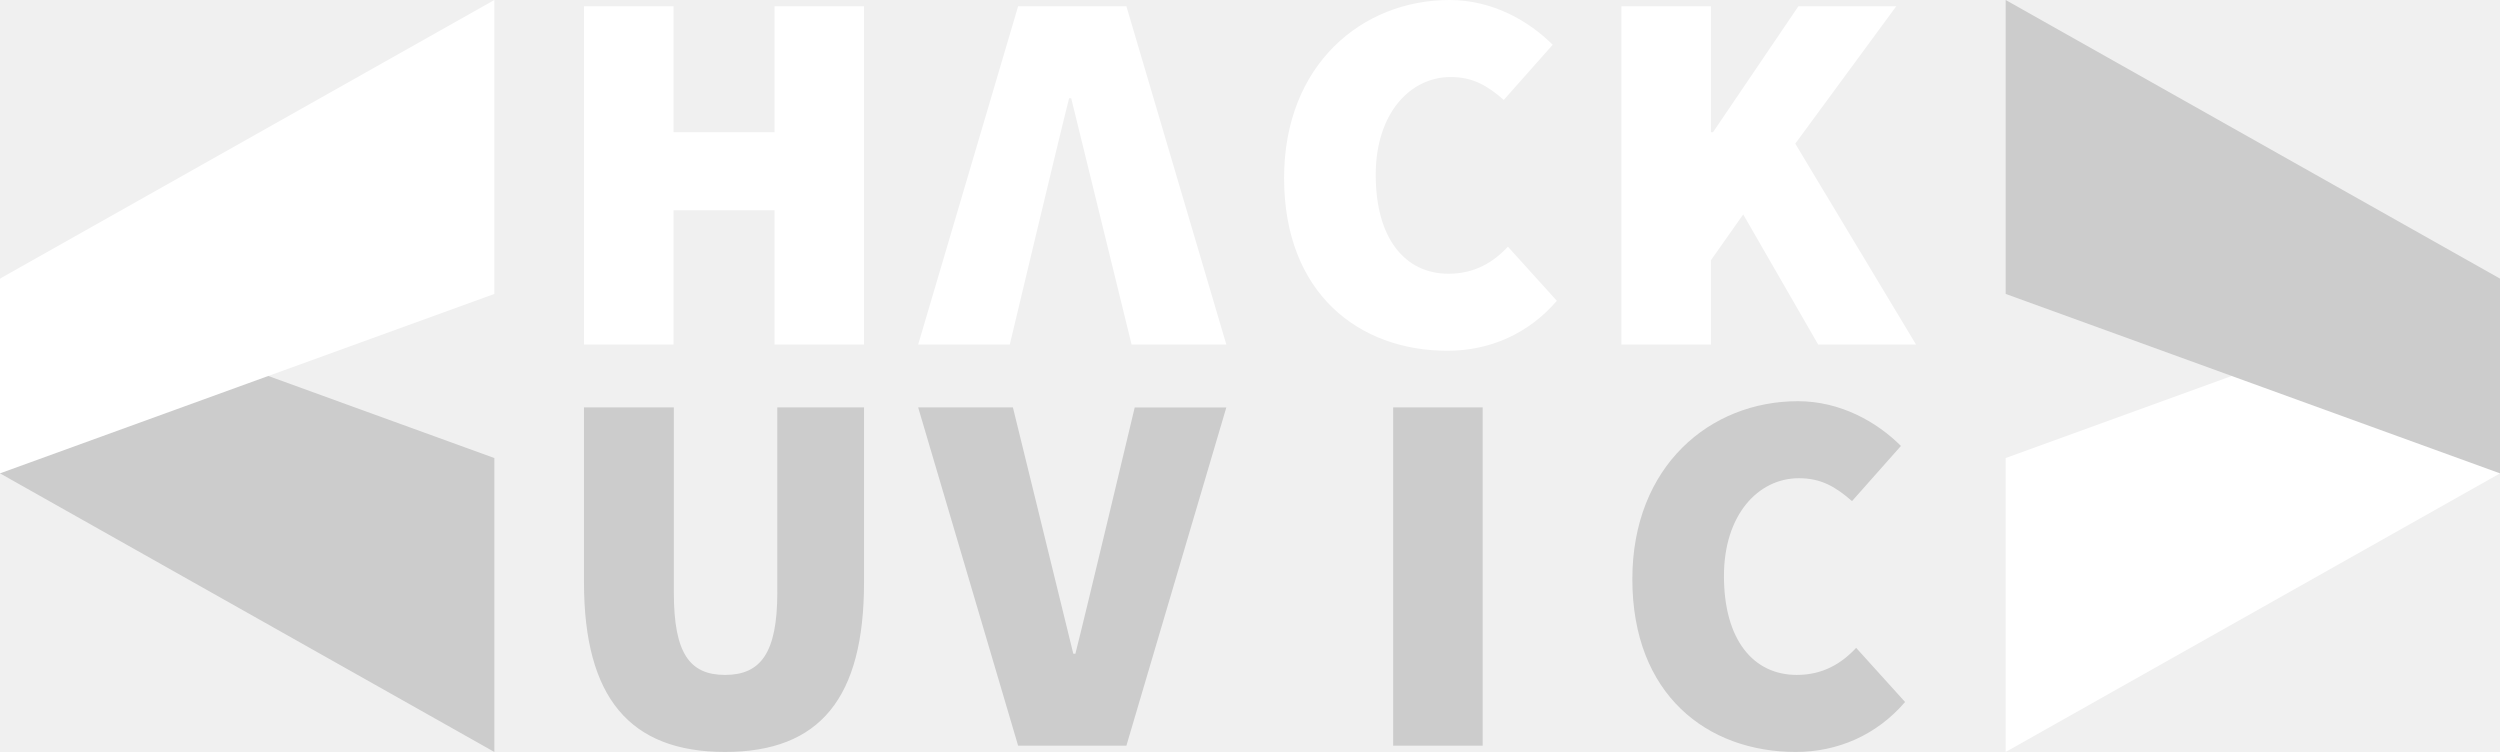
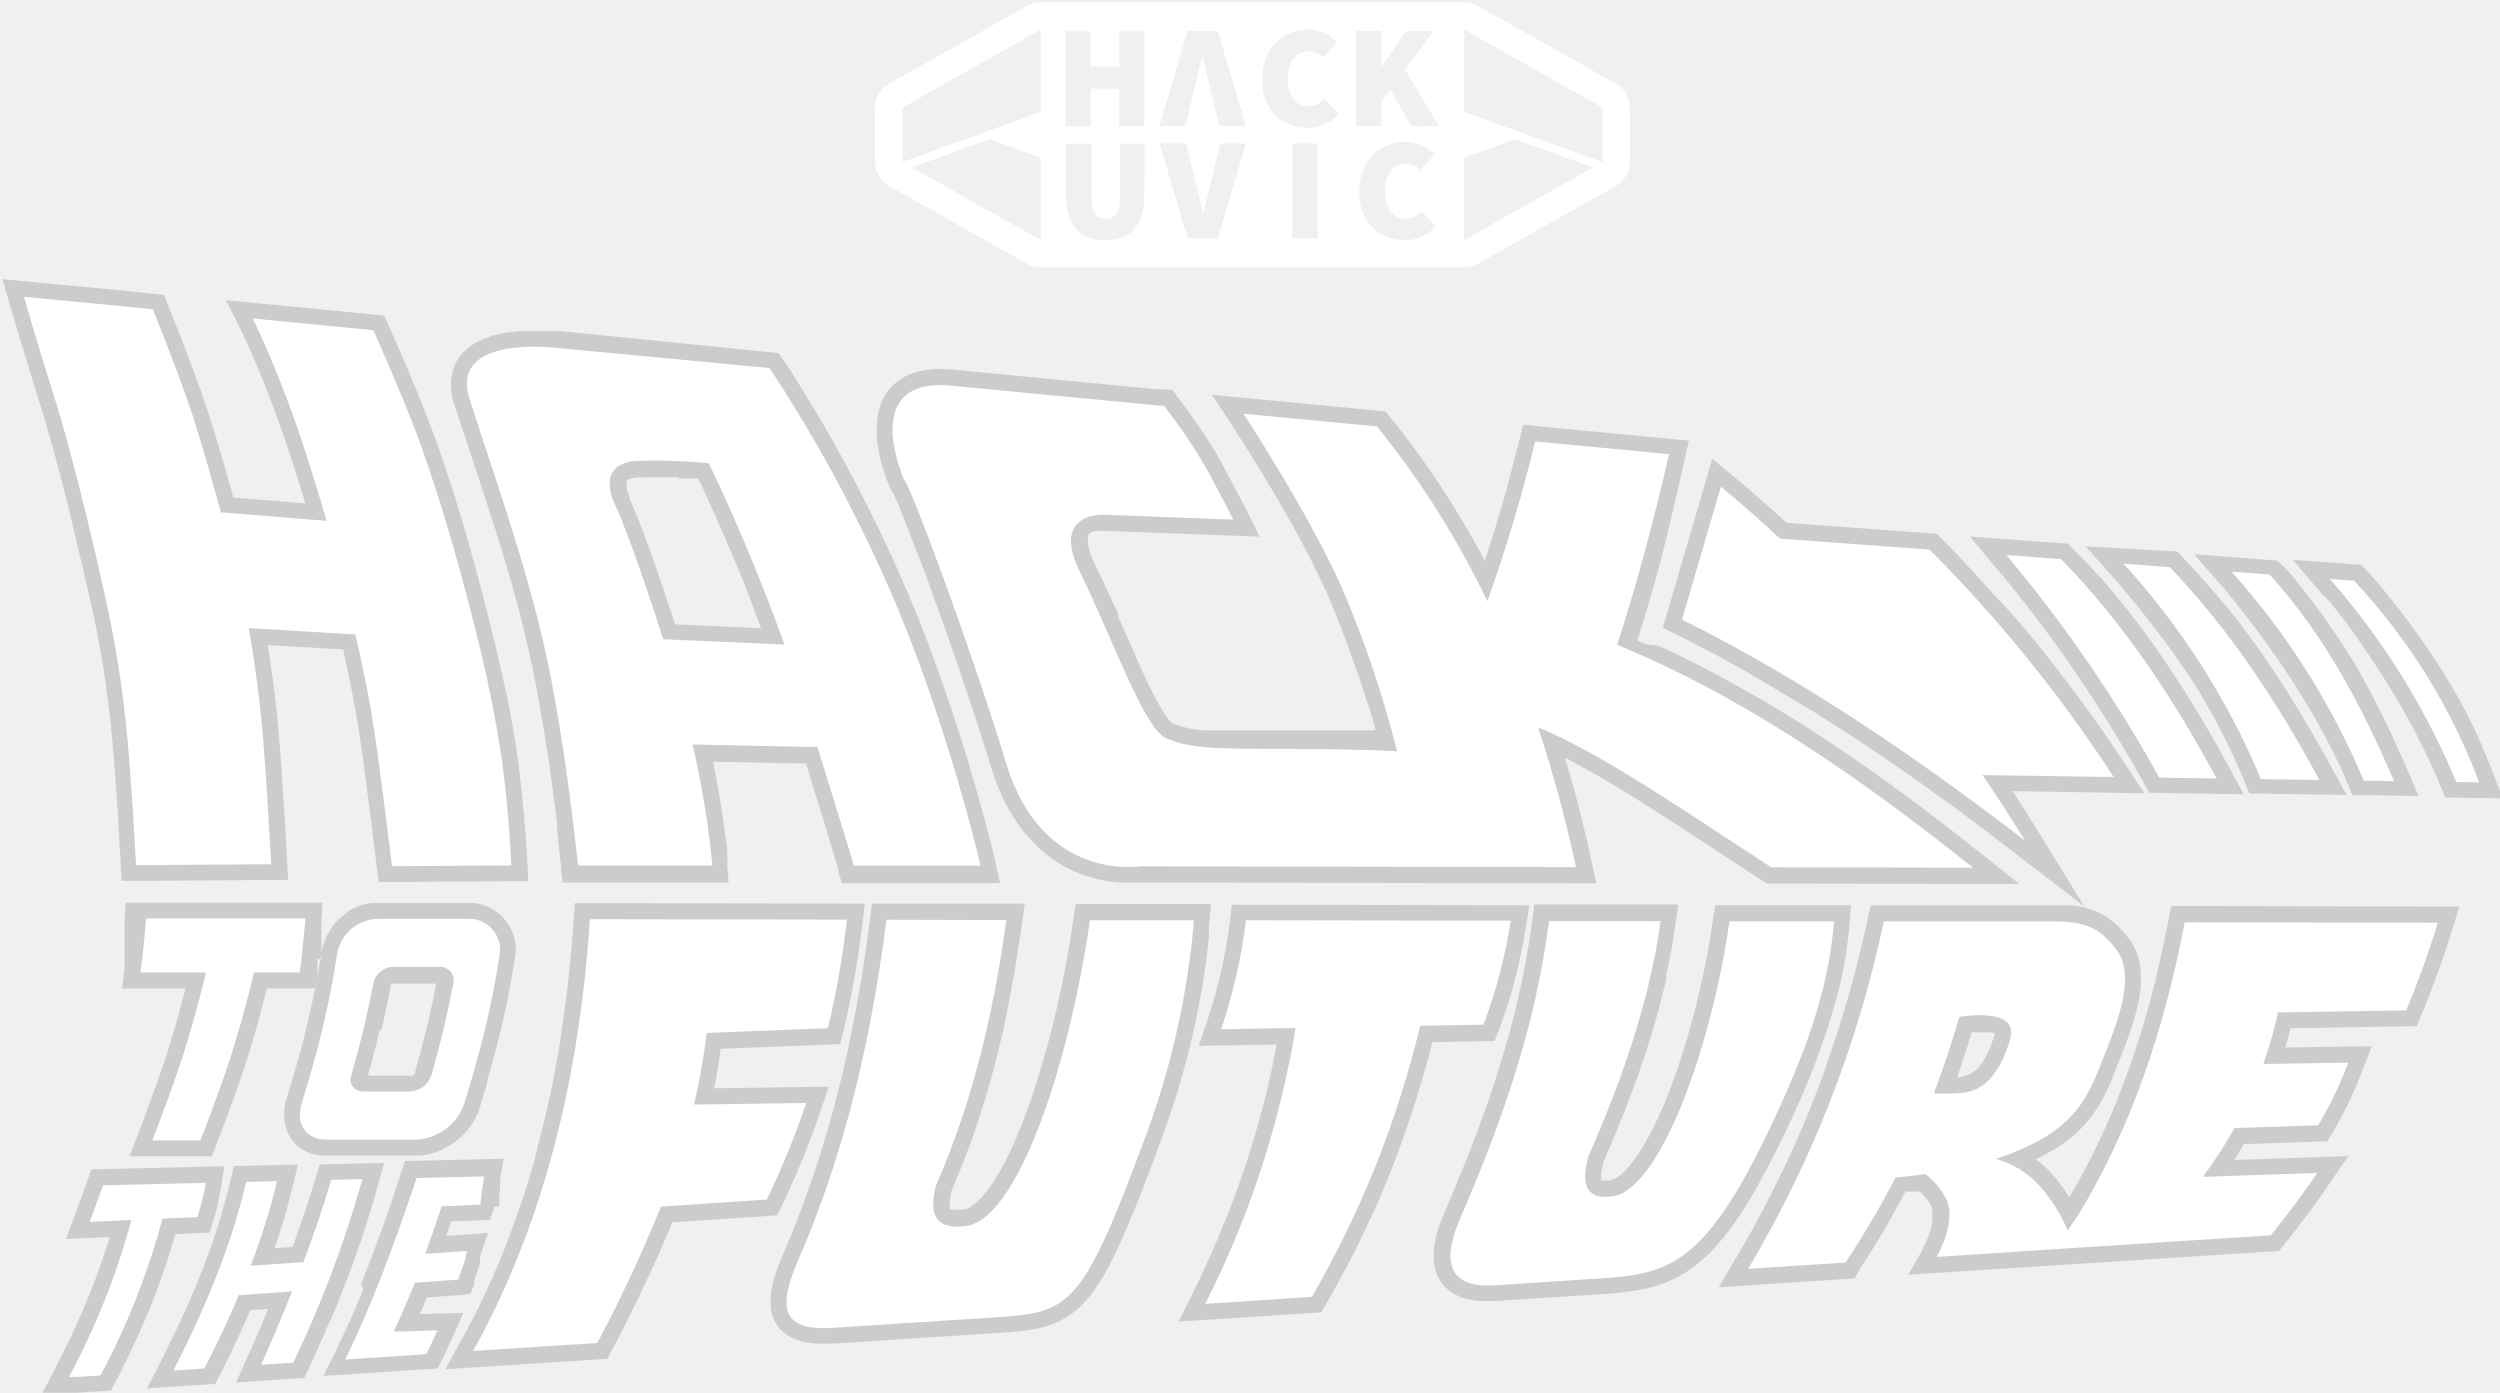
- <svg xmlns="http://www.w3.org/2000/svg" version="1.2" baseProfile="tiny" width="512" height="154" viewBox="0 0 512 154">
-   <path fill="#FFF" d="M119.6 1.28h18.338v25.792h20.682V1.28h18.334v69.278H158.62V43.062h-20.682v27.497H119.6V1.28zM296.884 0c8.742 0 16.205 4.266 21.108 9.169l-10.021 11.295c-3.411-2.982-6.398-4.688-10.871-4.688-8.317 0-15.353 7.46-15.353 20.036 0 13.004 5.97 20.25 14.922 20.25 5.33 0 9.172-2.343 12.153-5.541l10.021 11.085c-5.864 6.821-13.859 10.232-22.388 10.232-18.12 0-33.474-11.724-33.474-35.387C262.983 13.218 278.975 0 296.884 0zM332.065 1.28h18.337v25.792h.425L368.312 1.28h20.04L367.67 29.419l24.731 41.139H372.36l-15.352-26.646-6.606 9.38v17.266h-18.337V1.28zM251.152 70.559h-19.403L219.383 20.12h-.426c-1.918 7.461-12.152 50.439-12.152 50.439h-18.764L208.512 1.28h22.172l20.468 69.279z" />
-   <path fill="#CCC" d="M119.6 83.442h18.403v37.943c0 12.363 3.21 16.838 10.485 16.838 7.28 0 10.703-4.475 10.703-16.838V83.442h17.762v35.815c0 23.656-8.986 34.742-28.465 34.742-19.47 0-28.889-11.086-28.889-34.742V83.442zM285.319 83.442h18.333v69.276h-18.333V83.442zM368.202 82.165c8.743 0 16.207 4.262 21.11 9.164l-10.02 11.299c-3.411-2.986-6.397-4.69-10.874-4.69-8.316 0-15.353 7.459-15.353 20.037 0 13 5.97 20.249 14.923 20.249 5.33 0 9.17-2.343 12.153-5.543l10.021 11.088c-5.86 6.82-13.856 10.231-22.386 10.231-18.122 0-33.471-11.725-33.471-35.385.002-23.234 15.989-36.45 33.897-36.45zM188.041 83.442h19.405l12.366 50.44h.426c1.918-7.46 12.152-50.44 12.152-50.44h18.762l-20.469 69.276h-22.172l-20.47-69.276zM54.945 76.998L0 57.057v39.885L101.242 154V93.805z" />
-   <path fill="#FFF" d="M0 57.057v39.885l54.945-19.944 46.297-16.801V0zM512 96.944V57.058l-54.942 19.944-46.296 16.803V154z" />
-   <path fill="#CCC" d="M457.058 77.002L512 96.944V57.058L410.762 0v60.197z" />
+ <svg xmlns="http://www.w3.org/2000/svg" viewBox="0 0 395 220">
+   <defs>
+     <style>.cls-1{fill:#ccc;}.cls-1,.cls-2{fill-rule:evenodd;}.cls-2,.cls-3{fill:#fff;}</style>
+   </defs>
+   <g id="Foreground">
+     <path class="cls-1" d="M281.48,185.36l.76-1.6.75-1.61.73-1.63.72-1.64.7-1.65.69-1.67.67-1.68.66-1.69.64-1.71.63-1.72L289,167l.6-1.75.58-1.76.57-1.78.55-1.79.54-1.81.52-1.82.5-1.84.49-1.85.47-1.87.45-1.88.44-1.9.86-3.91h29.87l.47,0,.47,0,.46,0,.46,0,.46.05.45.06.45.08.45.09.45.11.45.13.45.14.44.16.44.18.43.21.43.23.42.25.41.27.41.29.4.32.39.33.38.36.38.38.37.4.36.42.36.44.38.49.39.58.36.64.3.66.24.67.19.68.14.69.1.69.06.7,0,.7v.7l0,.7-.07.7-.1.7-.12.7-.14.7-.16.7-.18.7-.19.7-.21.7-.22.7-.23.7-.24.69-.25.69-.25.69-.26.68-.26.67-.26.67-.26.66-.26.65-.26.64-.25.63-.25.64-.26.65-.28.64-.28.63-.29.61-.3.6-.31.58-.33.56-.34.55-.35.54-.36.52-.38.51-.39.49-.41.48-.42.46-.44.45-.45.44-.46.42-.48.41-.5.4-.51.38-.53.37-.54.36-.56.35-.57.34-.59.33-.6.32-.62.32-.64.31,0,0,.2.14.54.43.54.46.53.49.52.53.5.56.45.53.41.52.39.51.37.51.35.5.33.5.2.31.71-1.21.72-1.28.7-1.29.69-1.3.67-1.31.66-1.32.64-1.34.62-1.35.61-1.36.59-1.37.58-1.38.56-1.39.55-1.4.53-1.41.52-1.42.5-1.43.49-1.44.48-1.45.46-1.46.45-1.47.43-1.48.42-1.49.41-1.5.39-1.51.38-1.52L341,153l.35-1.54.34-1.55.33-1.56.32-1.56.7-3.64,45.54.08-1.14,3.71-.14.44-.14.44-.14.44-.14.44-.14.44-.15.44-.15.44-.15.44-.15.44-.15.44-.15.44-.15.44-.16.44-.16.44-.16.44-.16.44-.16.44-.16.44-.16.44-.17.44-.17.44-.17.44-.17.44-.17.44-.17.44-.17.44-.18.44-.18.44-.18.44-.18.44-.82,2-19.93.32-.09.36-.14.52-.14.51-.14.51-.15.51-.15.51,0,.13,13.65-.22-1.47,3.82-.13.33-.13.34-.14.35-.15.36-.15.37-.16.38-.16.38-.17.39-.18.4-.18.4-.19.41-.19.42-.2.42-.21.43-.21.43-.16.31-.15.3-.15.3-.15.29-.15.28-.15.28-.15.27-.14.26-.14.26-.14.25-.14.25-.14.24-.13.24-.13.23-.13.22-.83,1.42-13.21.45-.1.17-.28.47-.28.47-.29.47-.29.47-.3.46,18.05-.62L368,187.09l-.22.32-.22.32-.22.32-.22.32-.22.32-.22.31-.22.32-.22.31-.23.32-.23.31-.23.31-.23.31-.23.31-.23.31-.23.31-.23.31-.23.31-.24.31-.24.31-.24.31-.24.31L363,194l-.24.31-.24.31-.24.31-.25.31-.25.31-.25.31-.25.31-.25.31-.95,1.17-29.92,1.92h0l-28.65,1.84,2.33-4.09,0,0,0-.06,0-.09.06-.1.07-.13.08-.15.08-.17.09-.19.1-.21.1-.23.1-.24.1-.25.1-.27.1-.28.1-.28.09-.29.08-.29.08-.29.07-.3.06-.29,0-.29,0-.28,0-.27v-.75l0-.22,0-.2,0-.18-.05-.16-.07-.17-.1-.21-.12-.23-.13-.22-.14-.22-.15-.22-.16-.21-.17-.21-.17-.2-.18-.2-.18-.19-.19-.18-.16-.15h-.1l-.38,0-.37,0-.35,0-.34,0-.32,0-.3,0h-.14l0,.06-.23.43-.23.43-.23.43-.23.43-.23.43-.24.43-.24.43-.24.43-.24.43-.24.43-.24.43-.25.43-.25.43-.25.43-.25.43-.26.43-.26.43-.26.43-.26.43-.26.43-.27.43-.27.43-.27.43-.27.43-.27.43-.28.43-.28.43-.28.43L293,202l-21.43,1.38,3.32-5.63.87-1.5.85-1.52.84-1.53.83-1.54.81-1.55.8-1.56.79-1.58.77-1.59ZM78,190.74h0v0l0,.1v0l0,.07,0,.11-.57,1.71-6.16.27-.08.25-.16.48-.16.48-.16.48-.16.47,0,.11,3.45-.24,3.13-.24-.65,1.86-.62,1.91,0,.07,0,.08,0,.07,0,.07,0,.07,0,.07h0v0h0l0,.13,0,.07v.07l0,.1h0l0,.05v.08l0,.09-.77,2.21-.05.14-.1.27,0,.13,0,.13,0,.14,0,.13,0,.13,0,.05h0v0l-.4,1-.2.54-1.28.14-5.6.4v0l-.21.5-.21.49-.21.49-.21.49-.21.49-.08.18,6.89-.2-1.74,3.92-.11.24-.11.24-.11.24-.11.24-.11.24-.11.24-.11.23-.11.24-.11.24-.11.24-.11.23-.11.24-1,2-18.06,1.19,2.32-4.71.37-.78.37-.78.37-.8.37-.8.37-.81.36-.82.36-.83.36-.84.36-.85.36-.85.35-.86L57,203l.35-.88.35-.88.35-.89.35-.9.34-.9.34-.91.34-.92.34-.92.34-.93.34-.93.34-.94.34-.94.33-.95.33-1,.33-1,.33-1,.33-1,.33-1,.9-2.66,6.7-.16,8.9-.21L79,186.4v.14l0,.11v.11l0,.13,0,.1v.09h0v0h0v0h0v.2l0,.1,0,.05h0v.07l0,.11,0,.1,0,.11,0,.1v.1l-.07.24h0l0,.06v.13h0l0,.12,0,.15,0,.07V189l-.05.22,0,.2,0,.12h0v0l0,.1,0,.11v.06h0l0,.18v.05l0,.08v.07h0v0h0l0,.06v0h0v.12h0v0h0l0,.06h0v.06h0v0Zm-43.56-.48-.1.4-.1.38-.1.37-.1.36-.1.34-.1.33-.1.32-.63,2-5.42.24-.17.61-.23.81-.24.81-.25.81-.26.81-.26.8-.27.8-.28.8-.28.8-.29.8-.29.79-.3.79-.31.79-.31.79-.32.79-.33.79-.33.79-.34.78-.34.78-.35.78-.35.78-.36.78-.36.78-.37.78-.37.78-.38.77-.38.77-.39.77-.39.77-1.05,2-5.29.35H6.73L9,215.64l.38-.75.38-.75.37-.75.37-.75.36-.75.36-.75.35-.75.35-.75.34-.75.34-.75.33-.76.33-.76.32-.76.31-.76.31-.76.3-.76.3-.76.29-.76.28-.76.28-.76.27-.76.26-.76.26-.76.25-.76.24-.76.24-.76.16-.52-6.88.3,4-11,21-.5-.5,3.28-.06.33-.06.34-.07.36-.08.38-.09.4-.1.43-.11.45ZM36,188.14l.25-1,.7-2.9L47.08,184l-.86,3.63-.11.43-.11.43-.11.43-.11.43-.11.43-.12.43-.12.43-.12.43-.12.43-.12.43-.13.43-.13.43-.13.43-.13.43-.13.43-.14.43-.14.43-.14.43-.14.43-.14.43-.14.43-.15.43,0,.12,2.82-.19,0-.07.15-.4.14-.4.14-.4.14-.4.14-.4.14-.4.14-.4.14-.4.14-.4.14-.4.14-.4.14-.4.14-.4.13-.4.13-.4.13-.4.13-.4.13-.4.13-.4.13-.4.13-.4.13-.4.13-.4.13-.4.13-.4.12-.4.12-.4.65-2.17,10.16-.24-1.16,4.21-.26.92-.27.93-.28.92-.28.92-.29.92-.29.92-.3.92-.3.92-.31.92-.32.92-.32.92L56,199l-.33.92-.34.92-.35.92-.35.92-.36.92-.36.92-.37.92-.37.92-.38.92-.38.92L52,209l-.39.92-.4.92-.4.92-.41.92-.41.92-.42.92-.42.92-1.06,2.27-10.78.71,1.87-4.19.16-.36.16-.36.16-.36.16-.36.16-.36.16-.36.16-.36.16-.36.16-.36.15-.36.15-.36.15-.36.15-.36.15-.36.15-.36.15-.36.15-.36.15-.36.15-.36.15-.36.09-.21-2.83.2,0,.05-.16.37-.16.37-.16.37-.16.37-.17.37-.17.37-.17.37-.17.37-.17.37-.17.37-.17.37-.17.37-.17.37-.17.37-.18.37-.18.37-.18.37-.18.37-.18.37-.18.36-.18.36-.18.36-.18.37-.18.36-.18.36-.18.36-.18.37L34,218.66l-10.75.7,2.43-4.81.42-.85.42-.85.42-.85.42-.86.41-.86.41-.87.41-.87.4-.88.4-.88.39-.88.39-.89.38-.89.38-.9.37-.9.37-.91.36-.91.35-.92.35-.92.34-.93.33-.93.33-.94.32-.94.31-1,.3-1,.3-1,.29-1,.28-1,.27-1,.26-1Zm43.11-43.53.55.56.49.62.42.67.35.72.27.76.18.79.1.82v.84l-.08.78-.07.44-.06.38-.06.38-.06.37-.06.37-.06.37-.06.38-.07.37-.07.37-.07.38-.07.37-.07.37-.07.37-.07.37-.07.38-.07.37-.07.37-.08.37-.08.37-.08.37-.08.37-.08.37-.08.37-.08.37-.08.37-.08.37-.08.37-.08.37-.09.37-.09.37-.09.37-.09.37-.09.37-.09.38-.09.38-.09.37-.09.37-.1.37-.1.37-.1.37-.1.37-.1.37-.1.37-.1.37-.1.37-.1.37-.1.37-.1.37-.1.37-.11.37-.11.37-.11.37L77,171l-.11.37-.11.37-.11.37-.11.37-.11.37-.11.37-.11.37-.11.37-.11.37-.11.37-.13.42-.27.75-.36.77-.42.73-.47.69-.52.65-.56.6-.6.56-.64.52-.67.47-.7.42-.73.37L69,182l-.78.26-.8.19-.82.12-.77,0H51.39l-.77,0-.81-.13-.78-.22-.74-.32-.69-.4-.63-.49-.56-.57-.48-.63-.39-.69-.3-.73-.21-.76-.12-.78,0-.8,0-.8.13-.81.2-.75.13-.42.11-.36.11-.36.11-.36.11-.36.11-.36.11-.36.11-.36.11-.36.11-.36.12-.43.19-.66.1-.36.1-.36.1-.36.1-.36.1-.36.1-.36.1-.36.1-.36.1-.36.1-.36.18-.69.1-.39.09-.36.09-.36.09-.36.09-.36.09-.36.09-.36.09-.36.08-.36.08-.36.08-.36.08-.36.08-.36.08-.36.08-.36.08-.36.08-.36.08-.36.08-.36.08-.36.07-.36.08-.4.14-.68.07-.36.07-.36.07-.36.07-.36.07-.36.06-.36.06-.36.06-.36.06-.36.06-.36.06-.36.06-.36.06-.36.06-.36.06-.42.15-.75.23-.78.3-.75.35-.72.41-.68.46-.64.51-.6.56-.55.61-.51L55,144l.69-.4.72-.34.76-.27.79-.2.82-.13.77,0H74l.77,0,.82.13.79.21.75.29.71.37.66.44.61.5ZM60,162.75l-.11.46-.11.46-.11.46-.11.46-.12.46-.12.46-.12.46-.12.46-.12.46-.12.46-.12.46-.12.46-.13.46-.13.46-.13.46-.09.31h6.78l.07,0,.08,0,.08,0,.09-.05.09-.07.09-.07.08-.07.07-.08.06-.08,0-.07,0-.06,0-.05,0-.1.11-.39.13-.45.12-.45.12-.45.12-.45.12-.44.12-.45.12-.45.12-.45.12-.45.11-.44.11-.45.11-.45.11-.45.11-.44.11-.45.11-.44.1-.44.1-.44.1-.45.1-.44.1-.44.1-.44.1-.45.09-.44.09-.45.09-.45.09-.45.09-.45.09-.45.09-.45v-.06H62l0,0-.05,0-.06,0-.06,0-.05.05-.05.06,0,.06,0,.06,0,.05,0,.05,0,0,0,.1-.08.4-.09.46-.09.46-.09.46-.09.46-.1.46-.1.46-.1.46-.1.46-.1.46-.1.46-.1.46-.1.46-.11.46-.11.46Zm-9.83-11.21,0,.27,0,.27,0,.27,0,.27,0,.27,0,.27,0,.27,0,.27-.31,2.48H42.13l0,.16-.11.42-.11.42-.11.42-.11.42-.11.42-.11.42-.11.42-.11.42-.11.42-.11.42-.11.42-.11.42-.12.42-.12.42-.12.42-.12.42-.12.42-.12.42-.12.42-.12.42-.13.42-.13.42-.13.42-.13.42-.13.42-.13.42-.13.42-.14.42-.14.42-.14.42-.14.42-.14.42-.14.42-.14.42-.15.42-.15.42-.15.42-.15.42-.15.42-.15.42-.15.42-.15.42-.15.42-.15.42-.15.42-.15.42-.16.42-.15.42-.16.42-.16.42-.16.42-.16.42-.16.42-.16.42-.16.42-.16.41-.16.42-.16.42-.78,2h-13l1.48-3.86.16-.41.16-.41.16-.41.16-.41.16-.41.16-.41L23,176l.15-.41.15-.41.15-.41.15-.41.15-.41.15-.41.15-.41.15-.41.15-.41.15-.41.15-.41.15-.41.15-.41.14-.41.15-.43.28-.8.14-.41.14-.41.14-.41.14-.41.13-.41.13-.41.13-.41.13-.41.13-.41.13-.4.13-.41.12-.41.12-.41.12-.41.23-.78.13-.45.12-.41.12-.41.12-.41.11-.41.11-.41.11-.41.11-.41.11-.41.11-.41.11-.41.11-.41.11-.41.11-.41.11-.41,0-.15h-10l.39-3.11,0-.26,0-.26,0-.26,0-.26,0-.26,0-.26,0-.26,0-.27,0-.26,0-.26,0-.26,0-.26,0-.26,0-.26,0-.26,0-.27,0-.26,0-.26,0-.26,0-.26,0-.26,0-.26,0-.26,0-.27,0-.26,0-.26,0-.26,0-.26,0-.53.2-2.6H51l-.23,3,0,.27,0,.27,0,.27,0,.27,0,.27,0,.27,0,.27,0,.27,0,.27,0,.27,0,.27,0,.27,0,.27,0,.27,0,.27,0,.27,0,.27,0,.27,0,.27,0,.27,0,.27,0,.27Zm141.15,46.65.59-1.34.57-1.34.56-1.34.55-1.34.53-1.34.52-1.34.5-1.34.49-1.34.47-1.34.46-1.34.45-1.34.43-1.34.42-1.34.4-1.34.39-1.34.38-1.34.36-1.34.35-1.34.33-1.34.32-1.34.3-1.34.29-1.34.28-1.34.26-1.34.19-1-12.29.21,1.31-3.93.17-.52.17-.52.16-.52.16-.52.16-.52.15-.52.15-.52.15-.52.14-.52.14-.52.14-.52.13-.52.13-.52.12-.52.12-.52.12-.52.11-.52.11-.52.11-.52.1-.52.1-.52.1-.52.09-.52.09-.52.08-.52.08-.52.08-.52.08-.52.07-.52.07-.52.34-2.76,47,.08-.57,3.46L241,147l-.09.53-.09.53-.1.53-.1.53-.1.53-.11.53-.11.53-.11.53-.11.53-.12.53-.12.53-.13.53-.13.53-.13.53-.14.53-.14.53-.14.53-.15.53-.15.53-.16.53-.16.53-.17.53-.17.53-.17.53-.18.53-.18.53-.19.53-.19.53-.2.53-.81,2.12-9.82.17-.24.93-.38,1.4-.39,1.4-.4,1.4-.41,1.4-.42,1.39-.43,1.39-.44,1.39-.46,1.38-.47,1.38-.48,1.38-.49,1.37-.5,1.37-.52,1.37-.53,1.36-.54,1.36-.56,1.36-.57,1.35-.58,1.35-.6,1.35L216.3,193l-.62,1.34-.64,1.33-.65,1.33-.67,1.33-.68,1.32-.7,1.32-.71,1.31-.72,1.31-.74,1.31-1.43,2.46-22.51,1.45,2.6-5.28.65-1.34.63-1.34.62-1.34.6-1.34ZM88.61,163.6l.34-2.26.32-2.27.29-2.29.27-2.31.24-2.33.22-2.34.19-2.36.34-4.75,45.81.08-.39,3.36-.07.55-.07.54-.07.54-.07.55-.07.55-.08.55-.08.54-.08.54-.08.55-.08.55-.09.55-.09.55-.09.54-.09.55-.1.54-.1.55-.1.55-.1.55-.1.55-.1.54-.11.55-.11.55-.11.55-.11.55-.12.55-.12.55-.12.55-.12.55-.13.55-.13.55-.58,2.41-18.94.74,0,.34-.05.36-.05.36-.06.37-.06.37-.06.37-.06.37-.06.37-.06.37-.06.37-.06.37-.07.37-.07.37-.07.37-.07.37-.07.37-.07.37v0l18.12-.26-1.32,3.88-.17.49-.17.49-.17.49-.17.49-.18.49-.18.49-.18.49-.18.48-.18.49-.19.49-.19.49-.19.49-.19.49-.19.49-.2.48-.2.48-.2.49-.2.49-.21.49-.21.49-.21.49-.21.49-.21.48-.22.48-.22.49-.22.49-.22.49-.22.48-.23.49-.23.49-.87,1.81-16.62,1.12-.24.58-.28.69-.29.69-.29.69-.29.69-.3.68-.3.68-.3.68-.31.68-.31.68-.31.68-.31.68-.32.68-.32.68-.32.68-.32.68-.33.68-.33.68-.33.68-.33.68-.33.68-.34.68-.34.68-.34.68-.34.68-.35.67-.35.67-.35.67-.35.67-1,1.93-25.61,1.65,3.2-5.86,1-1.83.93-1.85.9-1.87.87-1.89.85-1.9.82-1.92.79-1.94.76-2,.74-2,.71-2,.68-2,.66-2,.63-2.06.6-2.07L85,181l.55-2.11.52-2.13.5-2.15.47-2.17.44-2.18.42-2.2.39-2.22.37-2.24Zm174.72-9.18-.28,1.2-.29,1.2-.3,1.2-.31,1.2-.33,1.19-.34,1.19-.35,1.19-.36,1.18-.37,1.18-.38,1.18-.39,1.18-.4,1.17-.41,1.17-.42,1.17-.43,1.17-.44,1.17-.45,1.16-.45,1.16-.46,1.16-.47,1.16-.48,1.16-.48,1.16-.49,1.16-.5,1.16-.42,1-.13.52-.12.6-.08.53,0,.45v.36l0,.26,0,.16v0l.07,0,.21,0h.33l.48,0,.43-.05.32-.1.4-.19.47-.3.53-.42.57-.54.6-.66.62-.78.64-.88.65-1,.65-1.08.65-1.17.65-1.26.64-1.34.63-1.41.63-1.48.61-1.54.6-1.6.59-1.65.57-1.7.55-1.74.53-1.77.52-1.81.49-1.83.47-1.85.45-1.87.42-1.88.4-1.89.37-1.89.34-1.89.31-1.88.61-4.05,21.46,0-.32,3.83-.11,1.11-.13,1.1-.15,1.09-.17,1.09-.19,1.08-.2,1.07-.22,1.06-.23,1.06-.25,1-.26,1-.28,1-.29,1-.3,1-.31,1-.32,1-.33,1-.34,1-.35,1-.36,1-.37,1-.37,1-.38,1-.39.94-.39.94-.39.93-.4.92-.4.91-.41.91-.41.9-.41.89-.41.89-1,2.14-1,2-1,1.91-.94,1.8-.92,1.69-.91,1.58-.89,1.48-.88,1.38-.87,1.29-.87,1.2-.86,1.12-.86,1-.86,1-.87.88-.88.81-.88.74-.89.67-.9.61-.91.54-.92.48-.93.42-.94.37-.95.32-1,.27-1,.23-1,.19-1,.16-1,.13-1,.11-1,.09-1,.08-1,.07-16.51,1.06-.81,0h-.8l-.77,0-.74-.07-.71-.11-.68-.16-.65-.2-.62-.25-.59-.3-.56-.35-.52-.4-.47-.45-.42-.49-.36-.53-.3-.56-.24-.57-.18-.58-.13-.59-.08-.59,0-.59v-.59l0-.59.06-.59.09-.59.11-.59.14-.59.16-.59.18-.59.2-.59.21-.59.23-.59.24-.59.64-1.49.62-1.46.61-1.46.6-1.45.59-1.45.58-1.45.57-1.44.56-1.44.54-1.44.53-1.44.52-1.44.51-1.44.49-1.44.48-1.44.47-1.44.45-1.44.44-1.44.42-1.44.41-1.44.4-1.44.38-1.44.37-1.45.35-1.45.33-1.46.32-1.46.3-1.46.29-1.47.27-1.48.25-1.48.24-1.49.22-1.49.5-3.72,22.75,0-.59,4.11-.19,1.23-.21,1.22-.22,1.22-.24,1.22-.25,1.21-.26,1.21ZM137.84,142.78l24.07,0-.59,4.22-.2,1.35-.21,1.35-.21,1.35-.22,1.35-.23,1.35-.24,1.34-.25,1.34-.26,1.34-.27,1.34L159,160.5l-.29,1.34-.3,1.34-.31,1.34-.32,1.33-.33,1.33-.35,1.33-.36,1.33-.37,1.33-.38,1.33-.4,1.32-.41,1.32-.42,1.32-.44,1.32-.45,1.32-.47,1.32-.48,1.31-.5,1.31-.51,1.31-.53,1.31-.54,1.3-.47,1.09-.14.59-.12.64-.06.55v.45l0,.34,0,.23,0,.13,0,.05h0l.06,0,.14.05.24.06.35,0h.46l.59,0,.51-.06.39-.12.46-.22.53-.34.58-.48.62-.61.65-.74.67-.87.68-1,.69-1.1.69-1.21.69-1.31.68-1.41.67-1.49.66-1.57.65-1.65.64-1.72.63-1.78.61-1.84.59-1.89.58-1.94.56-2,.54-2,.52-2,.49-2.07.47-2.09.45-2.1.42-2.11.4-2.12.37-2.11.34-2.11.63-4.27,21.37,0-.31,3.93L191,148l-.12,1.21-.14,1.2-.15,1.2-.16,1.19-.17,1.19-.18,1.18-.2,1.18-.21,1.17-.22,1.16-.23,1.16L189,161l-.25,1.15-.26,1.14-.27,1.13-.27,1.12-.28,1.12-.29,1.11-.3,1.1-.3,1.09-.31,1.08-.32,1.08-.32,1.07-.33,1.06-.34,1-.34,1-.35,1-.35,1-.36,1-.36,1-.36,1-.91,2.45-.87,2.3-.83,2.15-.8,2-.76,1.88-.74,1.76-.71,1.64-.69,1.52L176,198.5l-.67,1.31L174.7,201l-.66,1.12-.66,1-.67,1L172,205l-.71.81-.73.73-.76.66-.79.59-.82.52-.84.45-.87.38-.88.32-.9.26-.92.21-.93.17-1,.14-1,.11-1,.1-1,.08-1.09.08-1.13.07-25,1.61-.87,0h-.85l-.81,0-.77-.06-.74-.1-.71-.14-.68-.19-.65-.24-.62-.29-.59-.35-.54-.41-.49-.47-.43-.52-.36-.56-.29-.59-.22-.61-.15-.61-.09-.61,0-.61v-.6l0-.6.07-.6.1-.59.13-.6.15-.6.17-.6.19-.6.21-.61L123,200l.24-.62.25-.63.26-.63.7-1.65.67-1.62.65-1.63.63-1.63.61-1.63.59-1.63.57-1.64.56-1.64.54-1.64.52-1.64.5-1.65.49-1.65.47-1.65.45-1.65.44-1.66.42-1.66.41-1.66.39-1.66.38-1.67.36-1.67.35-1.67.34-1.67.32-1.67.31-1.68.3-1.68.29-1.68.27-1.68.26-1.69.25-1.69.24-1.69.23-1.69.51-3.91ZM315.93,94.84l1,1.11,1,1.12,1,1.12.95,1.13.94,1.13.93,1.13.92,1.14.91,1.14.9,1.14.89,1.15.88,1.15.87,1.15.87,1.16.86,1.16.85,1.16.84,1.17.83,1.17.82,1.17.81,1.18.81,1.18.8,1.18.79,1.18,3.42,5.18L318,125l.13.2.21.33.21.33.21.33.21.33.21.33.21.33.21.33.21.33.21.33.21.33.21.33.21.33.21.33.21.33.21.33.2.33.2.33.2.33,7.45,12.08-12.64-9.71L315,132.22l-1.69-1.27-1.68-1.26L310,128.44l-1.68-1.24L306.62,126l-1.68-1.21-1.68-1.2-1.68-1.18-1.68-1.17-1.68-1.16-1.68-1.14-1.68-1.13-1.68-1.11-1.68-1.1-1.68-1.08-1.68-1.07-1.68-1.06-1.68-1-1.68-1-1.68-1-1.68-1-1.68-1-1.68-1-1.68-.94L273,104.5l-1.67-.91-1.68-.89-1.67-.87-1.68-.86-3.57-1.79,7.81-26.69,3.27,2.71.31.25.31.25.3.25.3.26.3.25.3.25.3.26.3.26.3.25.3.26.3.26.3.26.3.26.3.26.3.26.29.26.29.26.29.26.29.26.29.26.29.26.29.26.29.26.29.26.29.26.29.26.29.26.49.44L306,84.34l1.73,1.74,1.06,1.08,1.05,1.09,1,1.09,1,1.09,1,1.1,1,1.1,1,1.11,1,1.11Zm23.72,30.5-1.35-2.4-.64-1.12-.64-1.12-.65-1.12-.66-1.11-.66-1.11-.67-1.11-.68-1.11L333,114l-.69-1.1-.7-1.1-.71-1.1-.71-1.09-.72-1.09-.73-1.09-.74-1.09-.75-1.09-.75-1.08-.76-1.08-.77-1.08-.78-1.07-.79-1.07-.79-1.07-.8-1.07L321,96.7l-.82-1.06-.83-1.06-.84-1.06-.85-1.06-.86-1.05-.86-1-4.71-5.64,15.54,1.14,1.64,1.71,1,1,.95,1,.93,1,.92,1,.9,1.05.89,1.06.88,1.07.86,1.07.85,1.08.84,1.08.82,1.09.81,1.09.8,1.1.78,1.1.77,1.11.76,1.11.75,1.12.74,1.12.73,1.12.72,1.13.71,1.13.7,1.13.69,1.13.68,1.14.67,1.14.66,1.14.66,1.14.65,1.14.64,1.14.63,1.14,2.71,5-14.87-.22Zm15.85.24-1.09-2.64-.46-1.09-.48-1.08L353,119.7l-.51-1.08-.52-1.08-.53-1.07-.55-1.07-.56-1.07-.58-1.07-.59-1.06-.6-1.06-.62-1.06-.63-1.05-.65-1.05-.66-1-.67-1-.69-1-.7-1-.71-1-.73-1-.74-1-.75-1-.76-1-.78-1-.79-1-.8-1-.82-1-.83-1-.84-1-.85-1-5-5.65L344,87.13l1.6,1.7.92,1,.91,1,.89,1,.88,1,.87,1,.85,1,.84,1,.83,1,.81,1,.8,1.05.79,1.06.78,1.06.77,1.07.76,1.07.75,1.08.73,1.08.72,1.08.71,1.09.7,1.09.69,1.09.68,1.09.68,1.1.67,1.1.66,1.1.65,1.1.64,1.1.63,1.11.63,1.11.62,1.11.61,1.11,2.69,4.92-15.27-.23Zm16.27.24-1.08-2.6-.45-1.05-.46-1-.48-1-.49-1-.5-1-.52-1-.53-1-.54-1-.56-1-.57-1-.58-1-.6-1-.61-1-.62-1-.63-1-.65-1-.66-1-.67-1-.68-1-.7-1-.71-1-.72-1-.73-1-.75-1-.76-1-.77-1-.78-1-.79-1-.81-1-.82-1-4.89-5.6,13.14,1L361.32,90l.84,1,.82,1,.8,1,.78,1,.77,1,.75,1,.73,1,.72,1,.7,1,.68,1,.67,1,.66,1,.64,1,.63,1,.62,1,.6,1.05.59,1.06.58,1.06.57,1.06.56,1.07.55,1.07.54,1.07.53,1.07.52,1.08.51,1.08.5,1.08.5,1.08.49,1.08.49,1.08.48,1.09,2,4.69-10.39-.16Zm14.6.22-1.06-2.57-.43-1-.45-1-.46-1-.47-1-.48-1-.5-1-.51-1-.52-1-.53-1-.55-1-.56-1-.57-1-.58-1-.6-1-.61-1-.62-1-.63-1-.64-1-.65-1-.67-1-.68-1-.69-1-.7-1-.71-1-.72-1-.73-.95-.75-.94-.76-.94-.77-.94L367,94l-4.74-5.55,10.86.8,1.53,1.67.85.95.83,1,.82,1,.8,1,.79,1,.77,1,.76,1,.74,1,.73,1,.71,1,.7,1,.68,1,.67,1,.65,1,.64,1,.62,1,.61,1,.6,1,.58,1,.57,1,.55,1.05.54,1.05.53,1.06.51,1.06.5,1.07.48,1.07.47,1.08.46,1.08.44,1.09.43,1.09,1.73,4.57-9-.13ZM176.67,97.48l.46,1,.45,1,.45,1,.44,1,.44,1,.43,1,.43,1,.42.94.42.91.41.88.4.85.4.81.39.77.38.73.37.68.36.63.34.57.33.51.31.45.28.37.25.29.2.21.14.12,0,0,.14.07.28.12.29.12.3.11.31.1.33.1.34.09.36.09.38.08.39.07.42.07.43.06.46.06.48.05.5,0,.53,0,.55,0,.58,0,.61,0,.63,0,.66,0,.69,0h17.6l.73,0,.7,0,.66,0,.63,0,.6,0,.57,0,.54,0,.5,0h0l-.06-.23-.19-.68-.21-.73-.22-.78-.24-.82-.25-.86L216,111l-.29-.94-.3-1-.32-1-.33-1-.34-1L214,105l-.37-1.08-.39-1.1-.4-1.11-.41-1.12L212,99.43l-.44-1.12-.45-1.12-.46-1.12L210.21,95l-.48-1.1-.5-1.11-.53-1.12-.55-1.14-.57-1.15L207,88.17,206.38,87l-.62-1.17-.63-1.16-.63-1.16-.64-1.15-.64-1.13-.64-1.12-.63-1.1-.63-1.07-.62-1-.6-1-.59-1-.57-.94-.55-.9-.53-.85-.5-.8-.47-.75-.44-.7-.4-.64-.37-.57-.33-.51-.28-.44-.24-.37-.19-.29-.14-.21-.08-.13-2.93-4.46L218.9,65l1.28,1.59.61.77.61.78.61.79.6.79.6.8.6.81.59.81.59.82.58.83.58.84.57.84.57.85.57.86.56.87.56.87.55.88.55.89.55.9.54.9.54.91.53.92.53.93.52.93.52.94.51,1,.27.51.14-.41.25-.76.25-.77.24-.77.24-.77.24-.77.24-.78.24-.78.23-.78.23-.78.23-.79.23-.79.23-.79.22-.79.22-.79.22-.8.22-.8.21-.8.21-.8.21-.81.21-.81.21-.81.21-.81.2-.81.73-2.94,26.19,2.51L266,73.33l-.22,1-.22,1-.23,1-.23,1-.23,1-.23,1-.23,1-.24,1-.24,1-.24,1-.24,1-.25,1-.25,1-.25,1-.25,1-.26,1-.26.95-.26.95-.27.95-.27.95-.27.94-.27.94-.28.94-.28.94-.28.94-.29.94-.29.94-.29.93-.18.56,1.49.64L262,102l1.82.85,1.82.87,1.81.9,1.81.92,1.81.95,1.8,1,1.8,1,1.79,1,1.79,1,1.79,1.06,1.78,1.08,1.78,1.1,1.78,1.12,1.77,1.14,1.77,1.16,1.76,1.18,1.76,1.2,1.76,1.22,1.76,1.23,1.75,1.25,1.75,1.27,1.75,1.28,1.74,1.3,1.74,1.31,1.74,1.33,1.74,1.34,1.73,1.35,1.73,1.36,7.42,5.9-39.89-.07-1.91-1.24-1.28-.83-1.27-.83-1.27-.83-1.26-.83-1.25-.82-1.24-.82-1.24-.81-1.23-.8L266,131l-1.21-.79-1.2-.78-1.19-.77-1.18-.75-1.17-.74-1.16-.73-1.15-.71-1.14-.7-1.13-.68-1.11-.67-1.1-.65-1.09-.63-1.08-.61L250,121.2l-1-.57-1-.55-.74-.38.13.43.2.68.2.68.2.68.2.69.19.69.19.69.19.7.19.7.19.7.18.7.18.71.18.71.18.71.18.72.18.72.17.73.17.73.17.73.17.74.17.74.16.74.16.74.82,3.81-71.71-.13h0l-.27,0-.35,0-.42,0-.5,0h-1.2l-.69,0-.74-.06-.79-.09-.84-.13-.88-.17-.91-.22-.94-.27-1-.33-1-.39-1-.46-1-.54-1-.61-1-.7-1-.78-1-.87-1-1-.94-1.06-.91-1.16-.87-1.26-.83-1.37-.78-1.48-.72-1.59-.67-1.7-.6-1.79-.55-1.8-.57-1.81-.59-1.84-.6-1.86-.62-1.88-.63-1.9-.64-1.9-.64-1.9-.65-1.9-.65-1.88-.65-1.87-.65-1.84-.64-1.81-.64-1.77-.62-1.73-.61-1.68-.6-1.62-.58-1.56-.56-1.49L144.38,86l-.51-1.34-.48-1.25-.45-1.16-.42-1.06-.38-.95-.34-.83-.3-.71-.25-.57-.18-.38-.18-.13-.3-.66-.07-.17-.11-.25-.13-.33-.16-.41-.18-.48-.19-.54-.19-.6-.19-.65-.19-.7-.18-.74-.16-.78-.14-.81-.11-.84-.07-.86,0-.88,0-.9.09-.91.16-.92.25-.92.35-.91.46-.89.58-.85.71-.79.84-.7.95-.6,1.05-.48,1.14-.36,1.23-.25,1.32-.13,1.42,0,1.47.09,1.46.14,1.43.14,1.44.14,1.45.14,1.46.14,2.36.23,2,.19,1.44.14,4.21.4,1.35.13,1.32.13,1.29.12,1.25.12,1.2.12,1.15.11,1.1.11,1,.1,1,.09.92.09.85.08.78.07.71.07.62.06.54.05.45,0,.36,0,.26,0,1.28.12.69.86,0,.05.06.08.09.11.11.14.12.16.14.19.16.21.18.24L187,64l.21.28.22.3.23.32.25.33.25.35.26.37.27.38.28.39.28.41.29.42.29.43.29.44.3.45.3.45.3.46.29.47.29.47.29.47.28.48.28.48.27.48.26.47.48.89.45.84.42.79.39.74.36.69.34.64.31.59.28.53.25.48.22.42.18.36.15.3.12.24.09.17.05.11L199,84.79l-23.94-.9H174l-.23,0-.24,0-.24,0-.23,0-.22.06-.2.07-.18.07-.15.08-.13.08-.1.08-.08.07-.06.07-.05.08,0,.1,0,.13,0,.18,0,.25v.32l0,.4.09.48.15.57.22.65.29.73.39.84.46,1,.48,1,.47,1,.47,1,.47,1,.46,1,.46,1,.46,1ZM128.42,64.22l.62,1.05.65,1.11.68,1.18.71,1.23.73,1.29.75,1.35.77,1.41.79,1.46.81,1.52.82,1.57.83,1.62.84,1.67.85,1.72.86,1.77L140,86l.87,1.86.87,1.91.87,2,.86,2,.84,2,.82,2,.79,2,.77,2,.74,2,.72,2,.69,1.95.67,1.92.64,1.89.62,1.86.59,1.82.57,1.78.54,1.73.51,1.68.48,1.62.46,1.56.43,1.49.4,1.42.37,1.35.35,1.27.32,1.18.29,1.09.26,1,.23.9.2.8.17.69.14.57.11.46.08.33,0,.21.73,3.18-25,0-.55-1.82,0-.17,0-.15-.06-.19-.07-.23-.08-.27-.09-.31-.1-.35-.2-.66-.18-.61-.15-.49-.16-.53-.17-.56-.18-.6-.19-.63-.2-.66-.21-.69-.22-.73-.23-.75-.49-1.6-.26-.84-.27-.87-.56-1.82-.3-1-.3-1-.42-1.34-14.71-.31.2,1,.19,1,.18.95.17.92.16.9.15.87.14.84.13.81.12.78.12.75.11.72.1.69.09.66.09.63.08.59.07.56.06.52.06.48.05.45,0,.41,0,.37,0,.33,0,.29,0,.25,0,.21v.37l.2,2.75-26.26,0-.23-2.33,0-.16,0-.27-.09-.84-.06-.56-.07-.65-.08-.74-.09-.81-.1-.89-.11-1L88,130,87.87,129l-.14-1.14-.15-1.19-.16-1.24-.17-1.28-.18-1.32-.19-1.35-.2-1.38-.21-1.4-.22-1.42L86,115.81l-.24-1.44-.24-1.45-.25-1.45L85,110l-.27-1.43-.27-1.42-.28-1.4-.29-1.37-.3-1.35-.31-1.33L83,100.4l-.33-1.34-.34-1.34L82,96.39l-.36-1.34-.37-1.33-.37-1.33-.38-1.32-.39-1.32-.39-1.31-.39-1.31-.4-1.3-.4-1.29-.4-1.28L77.71,82l-.4-1.26-.4-1.25-.4-1.23L76.11,77l-.4-1.21-.39-1.19-.39-1.17-.38-1.16-.38-1.14L73.8,70l-.36-1.1-.36-1.08-.35-1.06-.34-1-.33-1-.33-1-.3-1.12-.18-1.15,0-1.11.11-1.08.26-1,.4-1,.53-.86.63-.76.7-.65.75-.55.79-.46.81-.39.83-.32L77.9,53l.84-.21.85-.17.84-.13.83-.1.82-.07.8,0,.77,0H85.1l.66,0,.61,0,.55,0,.49,0,.42,0,.34,0,.26,0,.16,0h0L123,55.78l.7,1,.09.13.14.21.19.28.24.36.29.43.33.51.37.58.41.65.45.72.49.79.53.86.56.92.59,1ZM107.19,75.41l-.46,0-.49,0h-4.8l-1.08.06-.7.14-.41.16-.19.13-.07.08,0,.08,0,.14,0,.23v.31l0,.36.08.38.11.36.11.31.1.24.06.14v.05l0,.07,0,.09.05.12.07.15.08.18.1.21.11.25.12.29.14.33.15.37.17.41.18.45.2.5.21.54.23.59.25.64.26.69.28.74.29.8.31.85.33.91.34,1,.36,1,.38,1.09.39,1.15.41,1.22.43,1.28.45,1.35.47,1.42.45,1.37,13.59.62-.21-.57-.51-1.35L119,95.89l-.51-1.31L118,93.28,117.5,92,117,90.77l-.5-1.22-.5-1.19-.49-1.16L115,86.08,114.56,85l-.45-1-.44-1-.42-1-.41-.92-.39-.87-.37-.82-.35-.77-.33-.71-.3-.65-.28-.59-.25-.53-.22-.47,0-.07h-.07l-.25,0-.27,0-.29,0-.32,0-.34,0-.36,0-.39,0-.41,0-.44,0Zm202.71,94.69.43-.07.35-.09.34-.12.33-.16.32-.2.33-.24.33-.29.33-.35.33-.41.33-.47.33-.54.32-.61.31-.67.3-.74.29-.8.27-.83.06-.22h0l-.15-.06-.19-.06-.23-.06-.26,0-.28,0-.31,0-.32,0h-1.32l-.32,0-.28,0-.09.29-.11.38-.12.38-.12.39-.12.38-.12.38-.12.38-.12.38-.12.38-.13.38-.13.38-.13.38-.13.39-.13.38-.13.38-.13.38-.13.39-.14.38-.12.35h.15l.3,0,.25,0ZM.39,44.1l1,3.5c1.81,6.13,3.43,11.5,4.83,15.93S9,72.89,10.37,78.42s2.73,11.33,4,16.94,2.18,11.12,2.83,16.39,1.3,13.81,1.89,25.08l.13,2.35,2.36,0h.35l21-.14,2.59,0-.14-2.59c-.61-11.24-1.14-18.91-1.6-23.43-.36-3.51-.85-7.23-1.46-11.09l11.91.68c1,4.61,1.87,8.94,2.48,12.9.69,4.56,1.65,11.84,2.85,21.66l.27,2.19,2.2,0,18.86-.13,2.59,0-.14-2.58c-.37-7-1-13.13-1.74-18.21S79.7,108,78.39,102.49,75.62,91.39,74,85.64,70.7,74.72,69.07,70.11s-4.23-11-7.77-18.93l-.58-1.32-1.44-.14L40.15,47.86l-4.44-.43,2,4c1.61,3.22,3.38,7.38,5.27,12.35,1.63,4.28,3.4,9.56,5.27,15.75l-11.38-.92c-1.5-5.47-2.84-10-4-13.5-1.23-3.81-3.38-9.58-6.4-17.14l-.55-1.39-1.49-.15-6.37-.65L4,44.45.39,44.1Z" />
+     <path class="cls-2" d="M183.94,64.16a82.94,82.94,0,0,1,6.85,10.18c2.59,4.8,4.07,7.76,4.07,7.76l-19.59-.74s-9.61-1.11-4.62,9.06,9.9,24.06,13.31,26.06c3.7,1.85,8.5,1.85,19.59,1.85s17.19.37,17.19.37A172,172,0,0,0,212,92.82c-5.36-12-15.53-27.45-15.53-27.45l21.09,2A139.65,139.65,0,0,1,235,95a246.7,246.7,0,0,0,7.55-25.25l21.15,2c-2.34,10.25-5,20.35-8.2,30.14,19.26,7.84,37.88,20.54,56.23,35.2l-31.87-.06c-13.72-8.89-26.52-17.82-36.86-22.14A208,208,0,0,1,249,137l-68.75-.12s-15.53,2.6-21.25-16.19S143.49,75.81,142.93,76c0,0-7.56-16.49,7.4-15.06Zm-62.32-6L88.33,55s-17.41-2.33-14.15,8,8.64,25.06,11.9,39.51,5.24,34.24,5.24,34.24l21.24,0a147,147,0,0,0-3.14-19.12l19.74.41c3.53,11.32,5.77,18.74,5.77,18.74l20,0s-5.38-23.31-14.58-44.12A231.58,231.58,0,0,0,121.62,58.19ZM104.8,101c-5.45-16.95-7.68-21.4-7.68-21.4s-3.54-6.8,4.25-6.8A84.66,84.66,0,0,1,112,73.2a306.57,306.57,0,0,1,11.94,28.64Zm283.28,22.56,3.62.05a95.36,95.36,0,0,0-19.77-31.86l-3.81-.28A117.05,117.05,0,0,1,388.08,123.53Zm-14.6-.22,4.79.07c-5-11.51-10.68-22.69-19.69-32.65l-6-.44A117.85,117.85,0,0,1,373.47,123.32Zm-16.26-.24,9.26.14c-6.38-11.73-13.78-23.3-23.65-33.63l-7.3-.54A118.11,118.11,0,0,1,357.21,123.07Zm-16.06-.24,9.07.14c-6.57-12.11-14.24-24.06-24.56-34.65L317,87.69A222.36,222.36,0,0,1,341.15,122.83ZM271.9,76.9l-6.14,21c18.06,8.95,36.13,21,54.19,34.93q-3.22-5.24-6.71-10.37l20.72.31a222.23,222.23,0,0,0-29.09-35.93l-23.64-1.74Q276.75,80.9,271.9,76.9ZM140.06,145.32c-2.33,18.21-6.31,36.22-13.94,53.77-2.75,6.52-3.51,11.28,5.38,10.71l25-1.61c12.33-.79,14.21-.91,24.15-27.7a129.62,129.62,0,0,0,8-35.09l-16.44,0c-3.19,22.57-11.6,48.12-20,48.35q-6.26.67-4.3-6.49c5.93-13.59,9.13-27.64,11.09-41.89Zm104.69.19c-2.09,16.38-7.27,31.41-14.13,47.2-2.47,5.86-2.43,10.88,5.57,10.37L252.68,202c11.09-.71,16.86-2,27.7-25.31,4.31-9.29,8.55-19.72,9.39-31.12l-16.52,0c-2.87,20.3-11.3,43.28-18.87,43.49-3.76.4-4.61-2-3.44-6.27,5.34-12.22,9.66-24.42,11.43-37.24Zm-170,67.94c10.9-19.57,16.76-42.5,18.45-68.22l40.61.07a143.78,143.78,0,0,1-3,17.16l-19.15.74a106.16,106.16,0,0,1-2,11.32l17.73-.25a136.1,136.1,0,0,1-6.23,15.25l-16.74,1.13a225.71,225.71,0,0,1-10.05,21.54ZM190.43,206a150.69,150.69,0,0,0,14.28-43.58l-11.77.2a86.35,86.35,0,0,0,3.93-17.22l41.81.07a80.51,80.51,0,0,1-4.29,16.43l-10,.17a160.07,160.07,0,0,1-17.12,42.84ZM59.59,145.17H74a4.88,4.88,0,0,1,4.94,5.71q-.9,5.88-2.31,11.74c-.94,3.92-2.06,7.84-3.27,11.74a8.51,8.51,0,0,1-7.5,5.7H51.45c-3.11,0-4.76-2.56-3.79-5.7,1.21-3.9,2.33-7.81,3.27-11.74s1.72-7.82,2.31-11.74A6.71,6.71,0,0,1,59.59,145.17ZM62,152.76H69.5a2.12,2.12,0,0,1,2.13,2.62q-.69,3.62-1.55,7.23c-.58,2.41-1.22,4.82-1.9,7.23a3.77,3.77,0,0,1-3.37,2.62H57.34a1.9,1.9,0,0,1-1.82-2.62c.68-2.4,1.33-4.81,1.91-7.23s1.1-4.82,1.56-7.23A3.29,3.29,0,0,1,62,152.76Zm-39-7.65H48.25q-.33,4.27-.88,8.54H40.15c-1.09,4.42-2.27,8.86-3.69,13.27s-3.09,8.85-4.79,13.27H24.07c1.7-4.42,3.35-8.83,4.79-13.27s2.6-8.84,3.69-13.27H22.2Q22.74,149.38,23.08,145.11Zm9.29,71.11c2-3.84,3.79-7.7,5.44-11.58l8.42-.6q-2.32,5.82-4.9,11.59l5.09-.33a179.52,179.52,0,0,0,10.92-29l-4.92.12c-1.31,4.38-2.79,8.7-4.4,13l-8.34.57a105.73,105.73,0,0,0,4.18-13.37l-4.88.12c-2.6,11-6.91,20.76-11.49,29.81ZM16.28,187.28l16.25-.39a26,26,0,0,1-.58,2.74c-.27,1-.52,1.92-.77,2.67l-5.51.24a116.11,116.11,0,0,1-9.79,24.77l-3.78.25H10.9a116.89,116.89,0,0,0,9.86-24.8l-6.58.29ZM66.74,214l-12.21.8c4.13-8.31,7.79-18.22,11.3-28.67l4.92-.12,5.72-.14-.06.28h0l0,.07,0,.18v0l0,.07v.07l0,.07-.06.28,0,.07h0l-.18.83h0l0,.07,0,.07,0,.07v.07h0l-.12.53v0l0,.07,0,.07,0,.07,0,.07V189l0,.07,0,.07,0,.07h0l-.1.42,0,.07,0,.07,0,.07,0,.07,0,.07,0,.07,0,.07,0,.07,0,.07v.07l-6.16.27q-1.25,3.79-2.61,7.51l6.47-.45.15.09-.18.55,0,.07,0,.07,0,.07,0,.07,0,.07-.07.21-.76,2.2-.38,1,0,.07-.14.06-6.72.48q-1.57,3.93-3.35,7.73l6.91-.2q-.83,1.86-1.72,3.71Zm242.81-53.3q-1.7,6-4,12.06a31.51,31.51,0,0,0,4.68-.12q5-.52,7.37-8.42C319.1,159.12,310.21,160.56,309.55,160.67Zm18.74,31.38c8.33-13.65,13.67-29.3,16.89-46.36l40,.07a145.84,145.84,0,0,1-5,13.85l-20.5.33.22.21a75.32,75.32,0,0,1-2.3,7.93l13.44-.21c-.62,1.62-1.48,3.68-2.58,5.89-.8,1.59-1.54,2.94-2.19,4l-13.23.45a64.38,64.38,0,0,1-4.61,7.16l-.29.54,18-.62q-3.42,5-7.36,9.86l-31.18,2L306,198.59s3.16-5.46,1.58-9a11.29,11.29,0,0,0-3.38-4.09c-2.25.32-4,.48-4.7.55a143.82,143.82,0,0,1-7.91,13.43l-15.39,1a179.34,179.34,0,0,0,21.44-54.9l.12.06v-.06l24.74,0c5.61,0,8.6,0,11.93,4.5s-.35,12.63-3,19.3-6.14,9.83-13.51,12.81c-.81.33-1.67.63-2.56.91a14.81,14.81,0,0,1,7.13,4.53,25.53,25.53,0,0,1,4.21,6.78ZM3.79,46.9l14,1.33,6.37.65q4.5,11.27,6.35,17t4.39,15.07l16.71,1.34Q48.2,70.57,45.28,62.89T39.91,50.32L59,52.18q5.27,11.9,7.7,18.75T71.6,86.32Q74.05,94.9,76,103.06t3.09,15.67q1.15,7.5,1.71,18l-18.86.13c-1.21-9.92-2.16-17.13-2.86-21.73s-1.68-9.53-2.93-14.89l-16.83-1q1.26,7.39,1.93,14c.46,4.43,1,12.15,1.59,23.31l-21,.14h-.35c-.61-11.44-1.24-19.81-1.91-25.25S18,100.52,16.74,94.83s-2.56-11.31-4-17S10,67.18,8.6,62.8s-3-9.66-4.81-15.89" />
+     <path class="cls-3" d="M255.32,13.23,233.45.9a4.32,4.32,0,0,0-2.12-.56H164.45a4.32,4.32,0,0,0-2.12.56L140.45,13.23a4.32,4.32,0,0,0-2.2,3.76v8.62a4.32,4.32,0,0,0,1.84,3.54c.36.25,1.59.92,1.85,1.06L162.32,41.7a4.32,4.32,0,0,0,2.12.56h66.88a4.32,4.32,0,0,0,2.12-.56l20.39-11.49c.25-.14,1.49-.82,1.85-1.06a4.32,4.32,0,0,0,1.84-3.54V17A4.32,4.32,0,0,0,255.32,13.23ZM164.45,37.94,144.06,26.45l10.83-3.93,1.46-.53,8.1,2.94Zm0-20.27-10,3.63-11.87,4.31V17L164.45,4.66Zm16.36,12.76c0,5.11-1.94,7.51-6.15,7.51s-6.24-2.4-6.24-7.51V22.69h4v8.2c0,2.67.69,3.64,2.27,3.64s2.31-1,2.31-3.64v-8.2h3.84Zm0-10.52h-4V14h-4.47v5.94h-4v-15h4v5.57h4.47V4.94h4Zm11.61,17.75h-4.79l-4.42-15h4.19l2.67,10.9h.09c.41-1.61,2.63-10.9,2.63-10.9h4.05Zm.23-17.75L190,9h-.09c-.41,1.61-2.63,10.9-2.63,10.9H183.2l4.42-15h4.79l4.42,15Zm15.54,17.75h-4v-15h4Zm-1.55-17.48c-3.92,0-7.23-2.53-7.23-7.65s3.46-7.88,7.33-7.88a6.56,6.56,0,0,1,4.56,2l-2.17,2.44a3.32,3.32,0,0,0-2.35-1c-1.8,0-3.32,1.61-3.32,4.33s1.29,4.38,3.22,4.38a3.46,3.46,0,0,0,2.63-1.2l2.17,2.4A6.26,6.26,0,0,1,206.63,20.19ZM222,37.94c-3.92,0-7.23-2.53-7.23-7.65s3.45-7.88,7.32-7.88a6.56,6.56,0,0,1,4.56,2l-2.17,2.44a3.32,3.32,0,0,0-2.35-1c-1.8,0-3.32,1.61-3.32,4.33s1.29,4.38,3.22,4.38a3.46,3.46,0,0,0,2.63-1.2l2.17,2.4A6.26,6.26,0,0,1,222,37.94Zm1-18-3.32-5.76-1.43,2v3.73h-4v-15h4v5.57h.09l3.78-5.57h4.33L222,11l5.34,8.89Zm8.3,18v-13l8.1-2.94,1.46.53,10.83,3.93ZM253.2,25.61,241.33,21.3l-10-3.63v-13L253.2,17Z" />
+   </g>
</svg>
